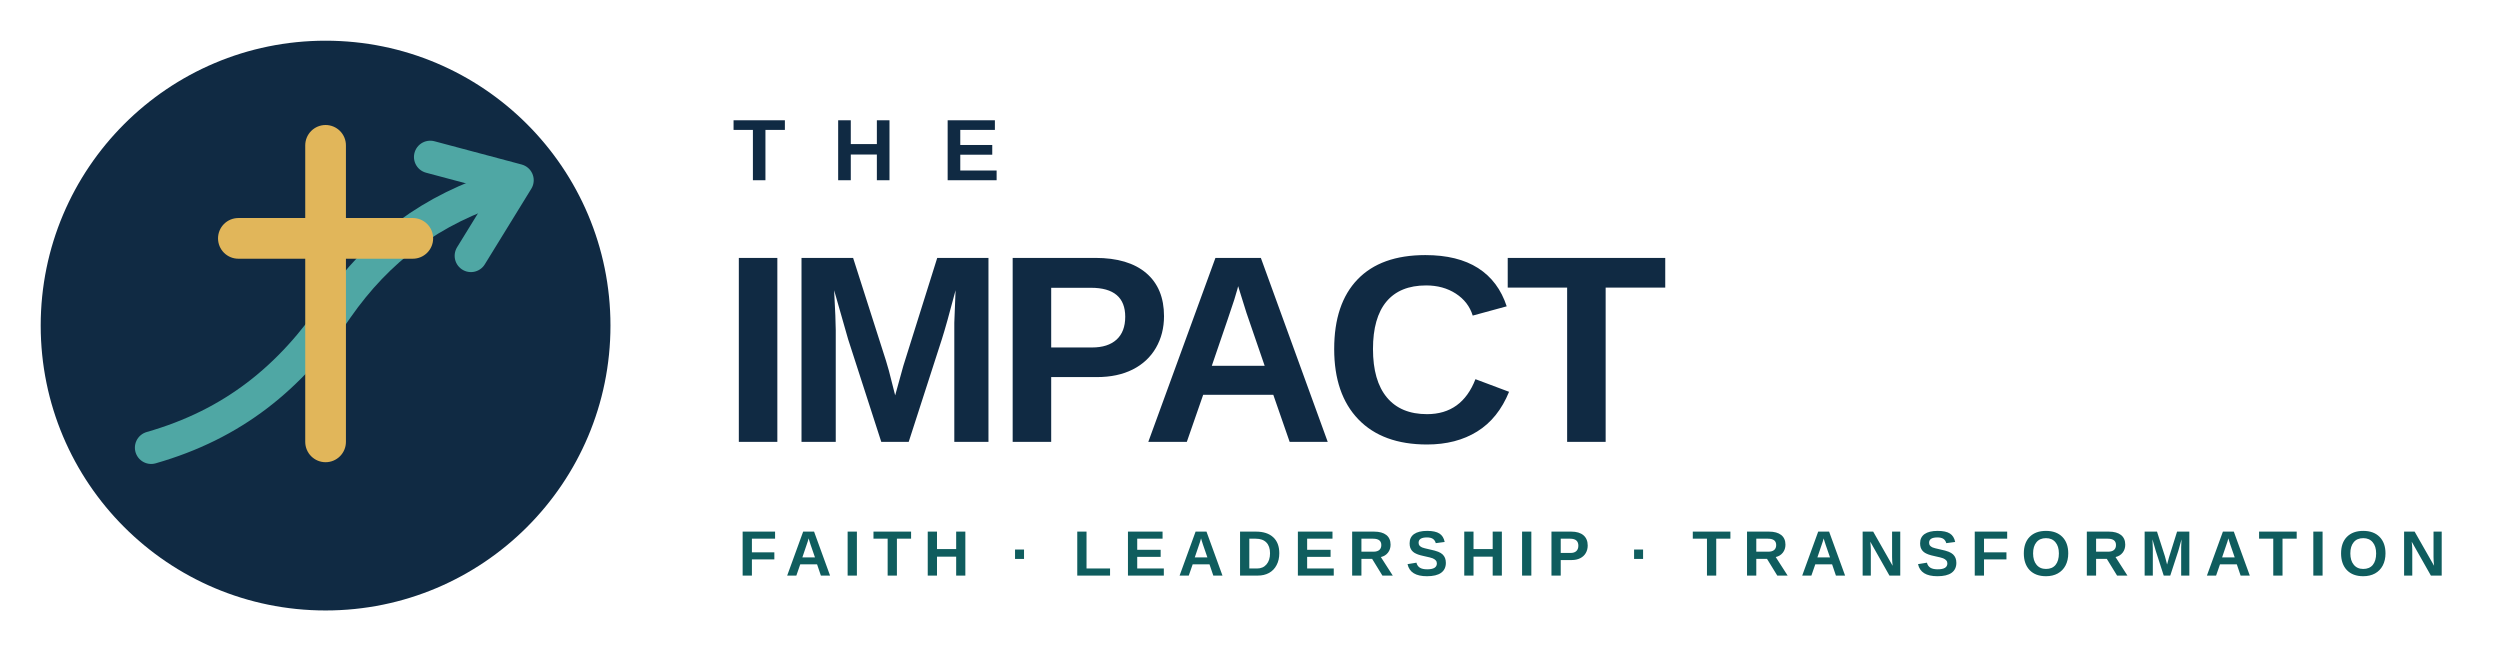
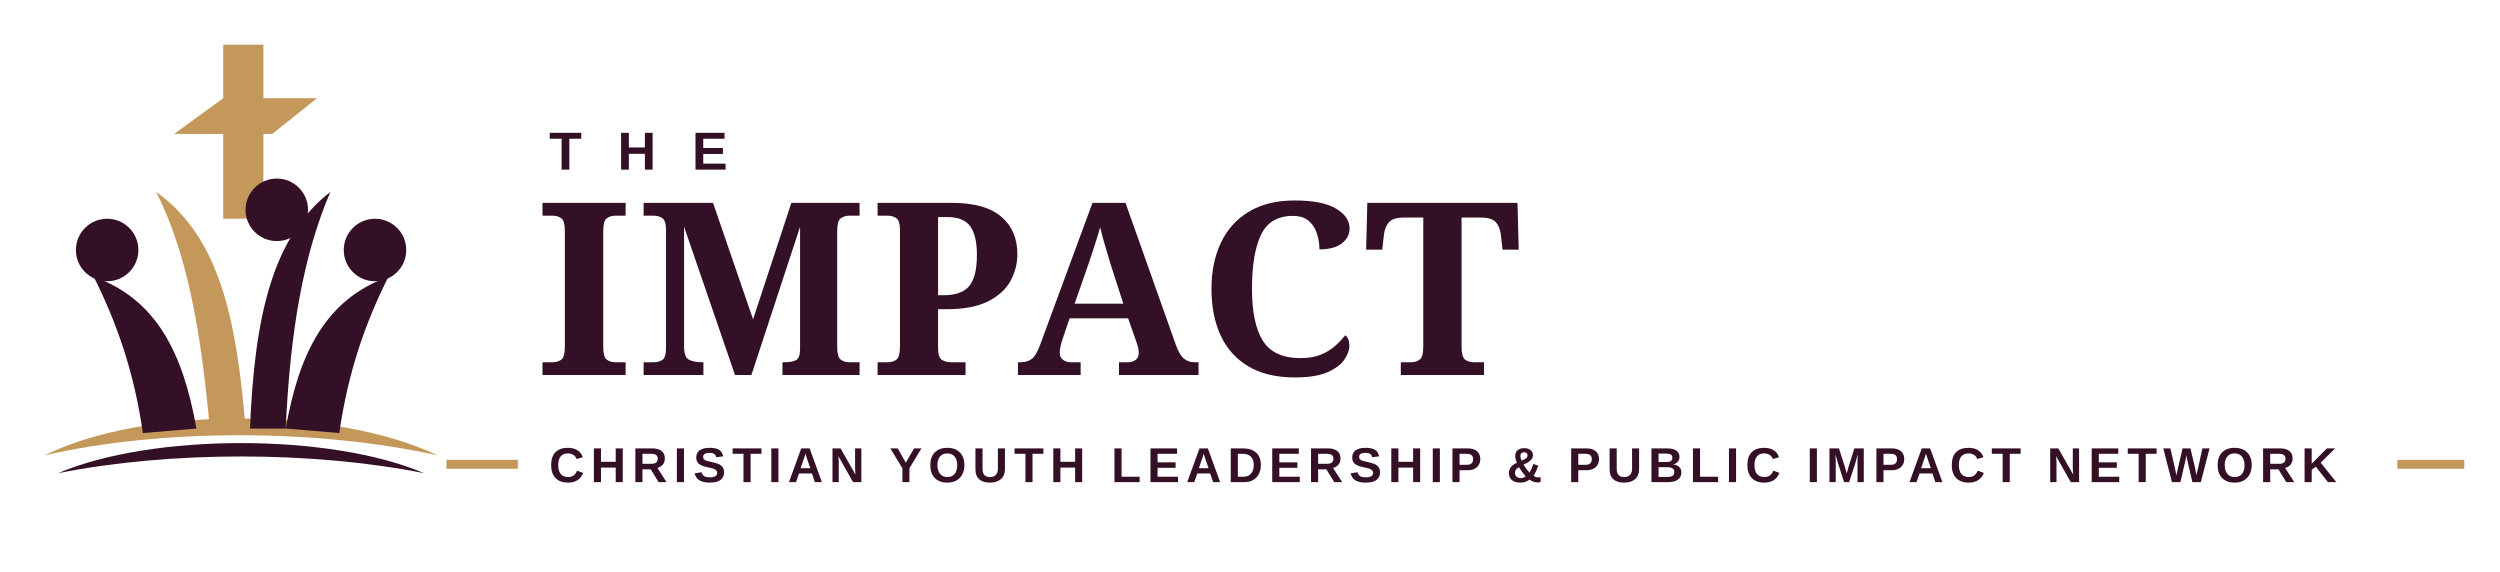
- <svg xmlns="http://www.w3.org/2000/svg" viewBox="0 0 430 112" role="img" aria-labelledby="title description">
-   <g transform="translate(4 4)">
-     <circle cx="52" cy="52" r="49" fill="#102a43" />
-     <path d="M22 73c14-4 24-12 32-24 7-10 16-17 29-21" fill="none" stroke="#4fa7a4" stroke-width="5.6" stroke-linecap="round" />
-     <path d="m70 23 15 4-8 13" fill="none" stroke="#4fa7a4" stroke-width="5.6" stroke-linecap="round" stroke-linejoin="round" />
-     <path d="M52 21v51M37 37h30" fill="none" stroke="#e1b65a" stroke-width="7" stroke-linecap="round" />
+ <svg xmlns="http://www.w3.org/2000/svg" viewBox="0 0 560 128" role="img" aria-labelledby="title description">
+   <g transform="translate(10 10)">
+     <path fill="#c4985b" d="M0 92C22 81 65 81 88 92c-27-6-62-6-88 0Zm25-59c14 10 18 28 20 53h-8c-2-22-5-39-12-53ZM40 0h9v12h12l-10 8h-2v19h-9V20H29l11-8V0Z" />
+     <path fill="#341027" d="M3 96c21-9 61-9 82 0-25-5-57-5-82 0Zm8-44c14 5 20 17 23 34l-12 1c-2-14-6-25-11-35Zm66 0c-14 5-20 17-23 34l12 1c2-14 6-25 11-35ZM64 33C51 43 47 61 46 86h8c1-22 4-39 10-53Z" />
+     <g fill="#341027">
+       <circle cx="14" cy="46" r="7" />
+       <circle cx="74" cy="46" r="7" />
+       <circle cx="52" cy="37" r="7" />
+     </g>
  </g>
-   <g fill="#102a43" font-family="Manrope, Arial, sans-serif">
-     <text x="126" y="31" font-size="15" font-weight="800" letter-spacing="8">THE</text>
-     <text x="124" y="76" font-size="46" font-weight="800" letter-spacing="-2">IMPACT</text>
-     <text x="127" y="99" fill="#0f5d5e" font-size="11" font-weight="700" letter-spacing="2">FAITH · LEADERSHIP · TRANSFORMATION</text>
+   <g fill="#341027">
+     <text x="123" y="38" font-family="Manrope,Arial,sans-serif" font-size="12" font-weight="700" letter-spacing="8">THE</text>
+     <text x="120" y="84" font-family="Cormorant Garamond,Georgia,serif" font-size="54" font-weight="600" letter-spacing="1">IMPACT</text>
+     <text x="123" y="108" font-family="Manrope,Arial,sans-serif" font-size="11" font-weight="600" letter-spacing="1.35">CHRISTIAN YOUTH LEADERSHIP &amp; PUBLIC IMPACT NETWORK</text>
  </g>
+   <path stroke="#c4985b" stroke-width="2" d="M100 104h16m421 0h15" />
</svg>
